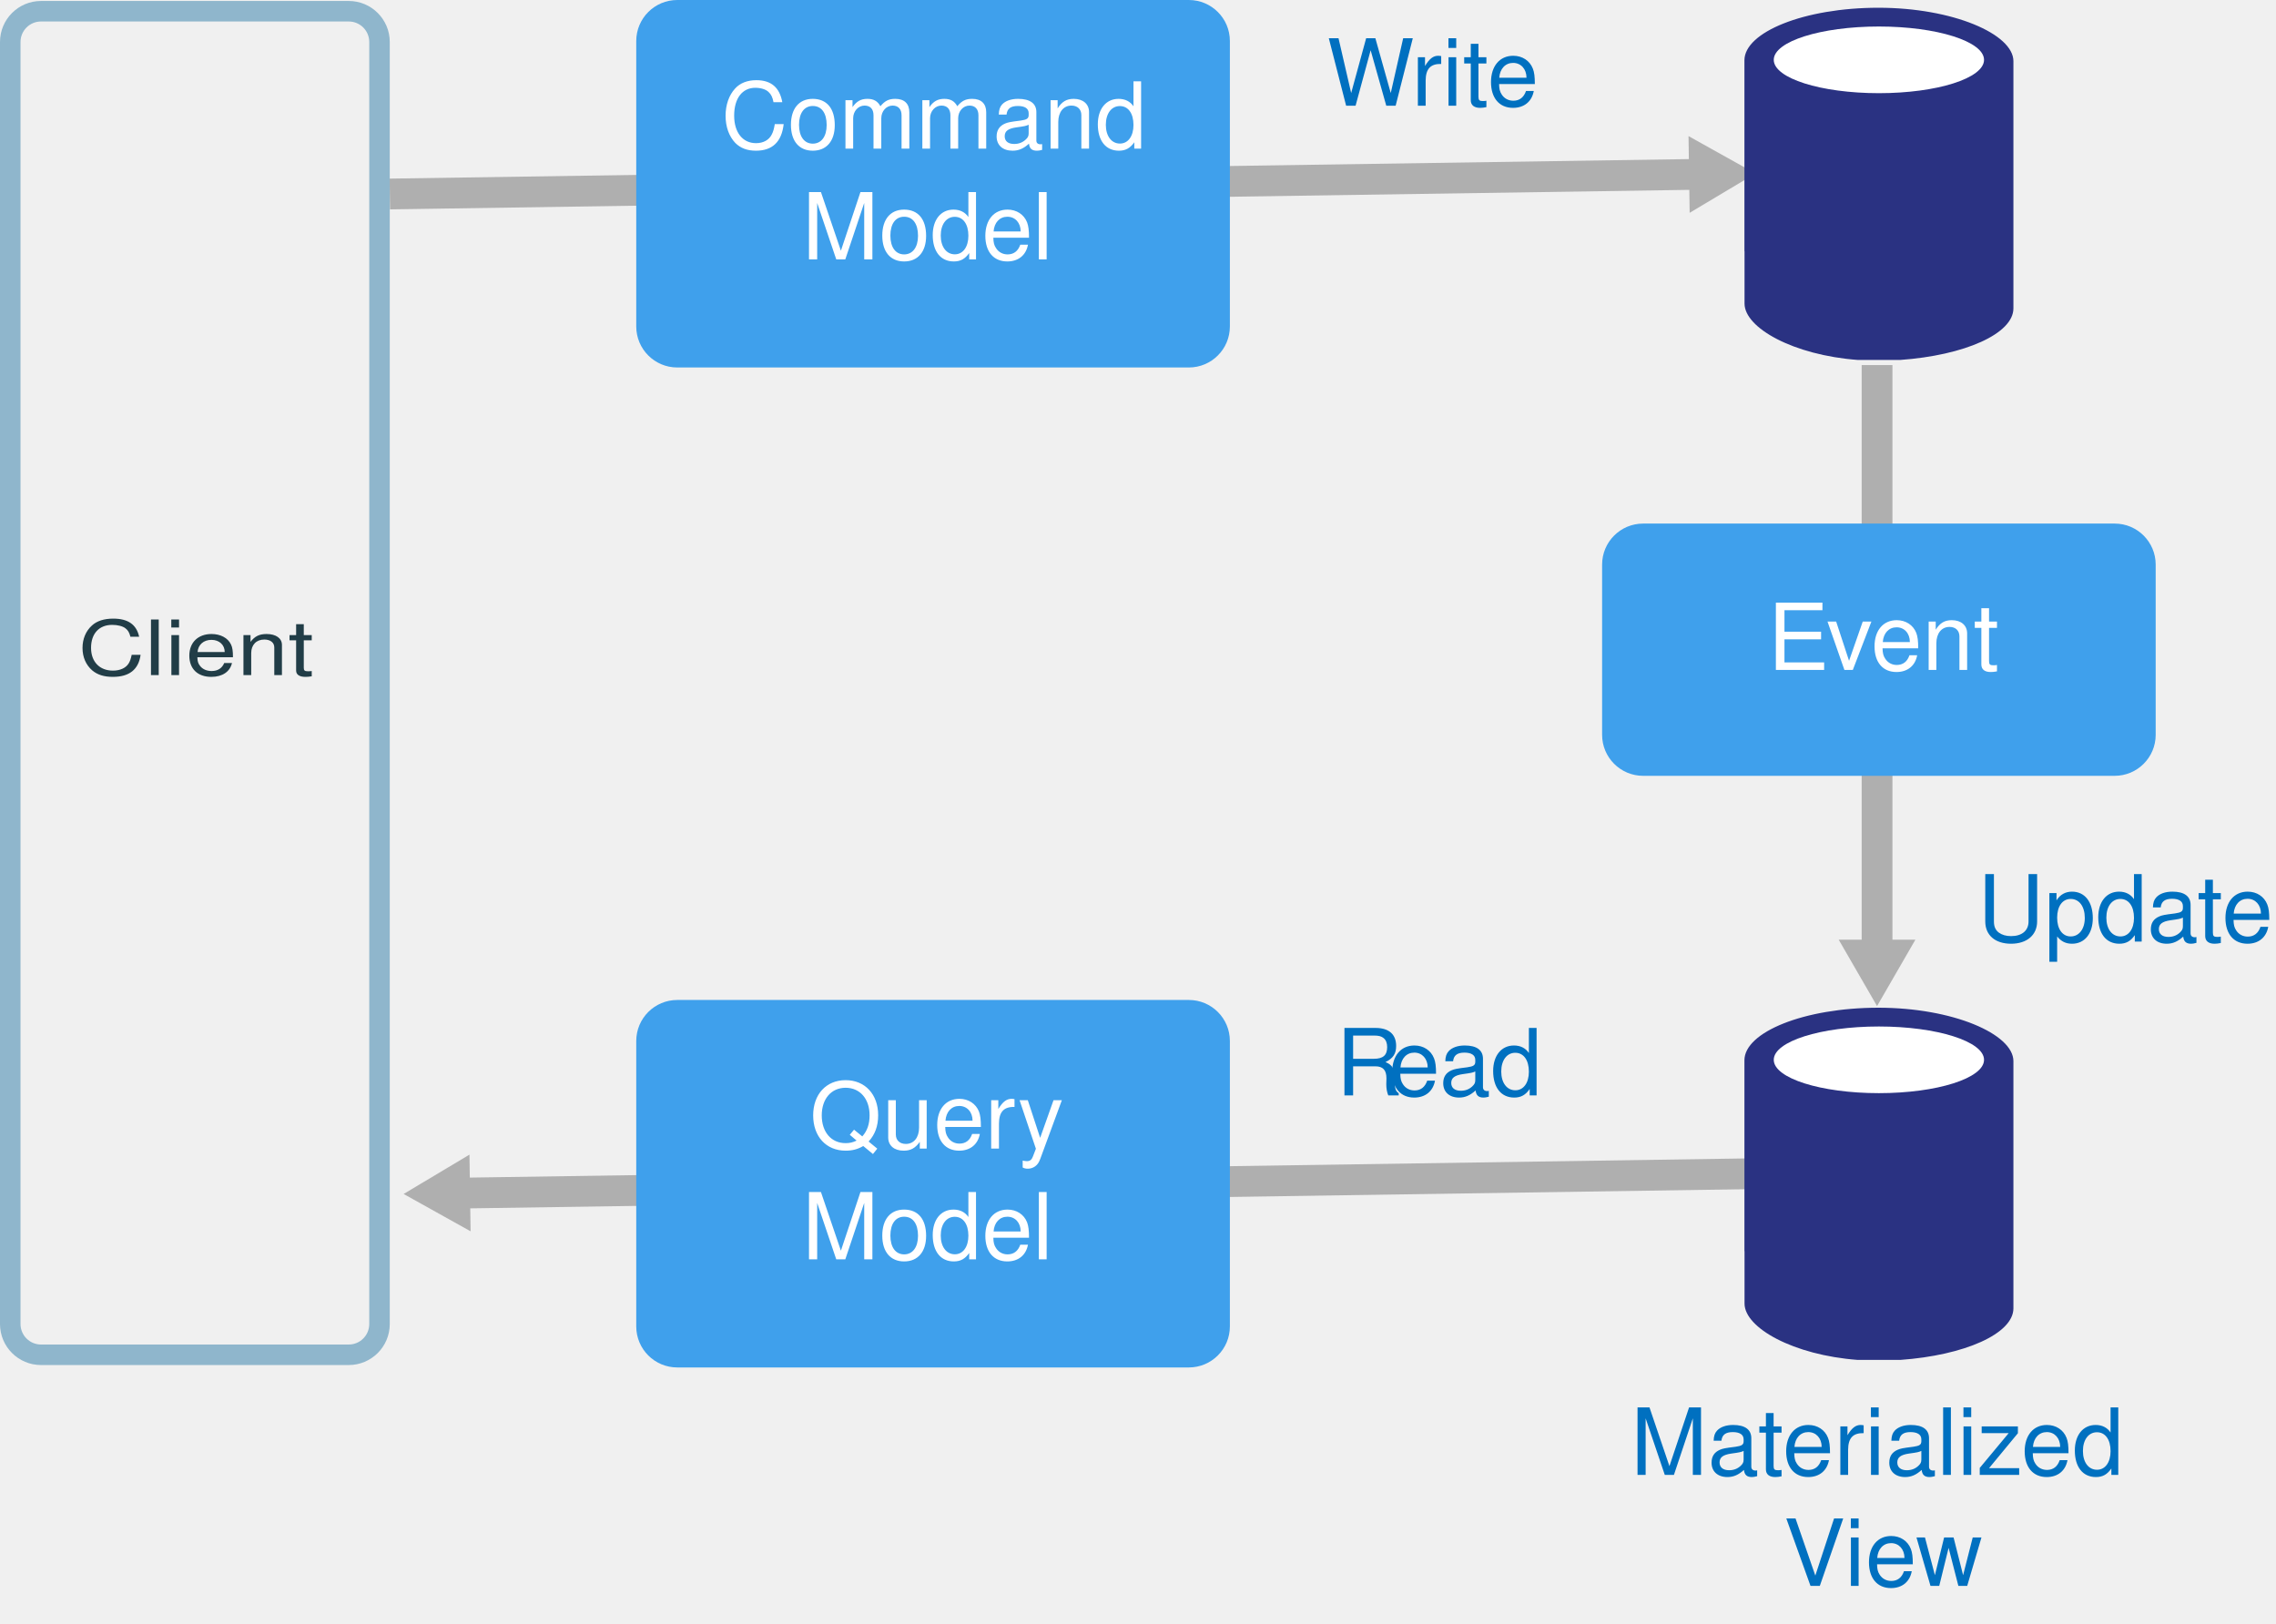
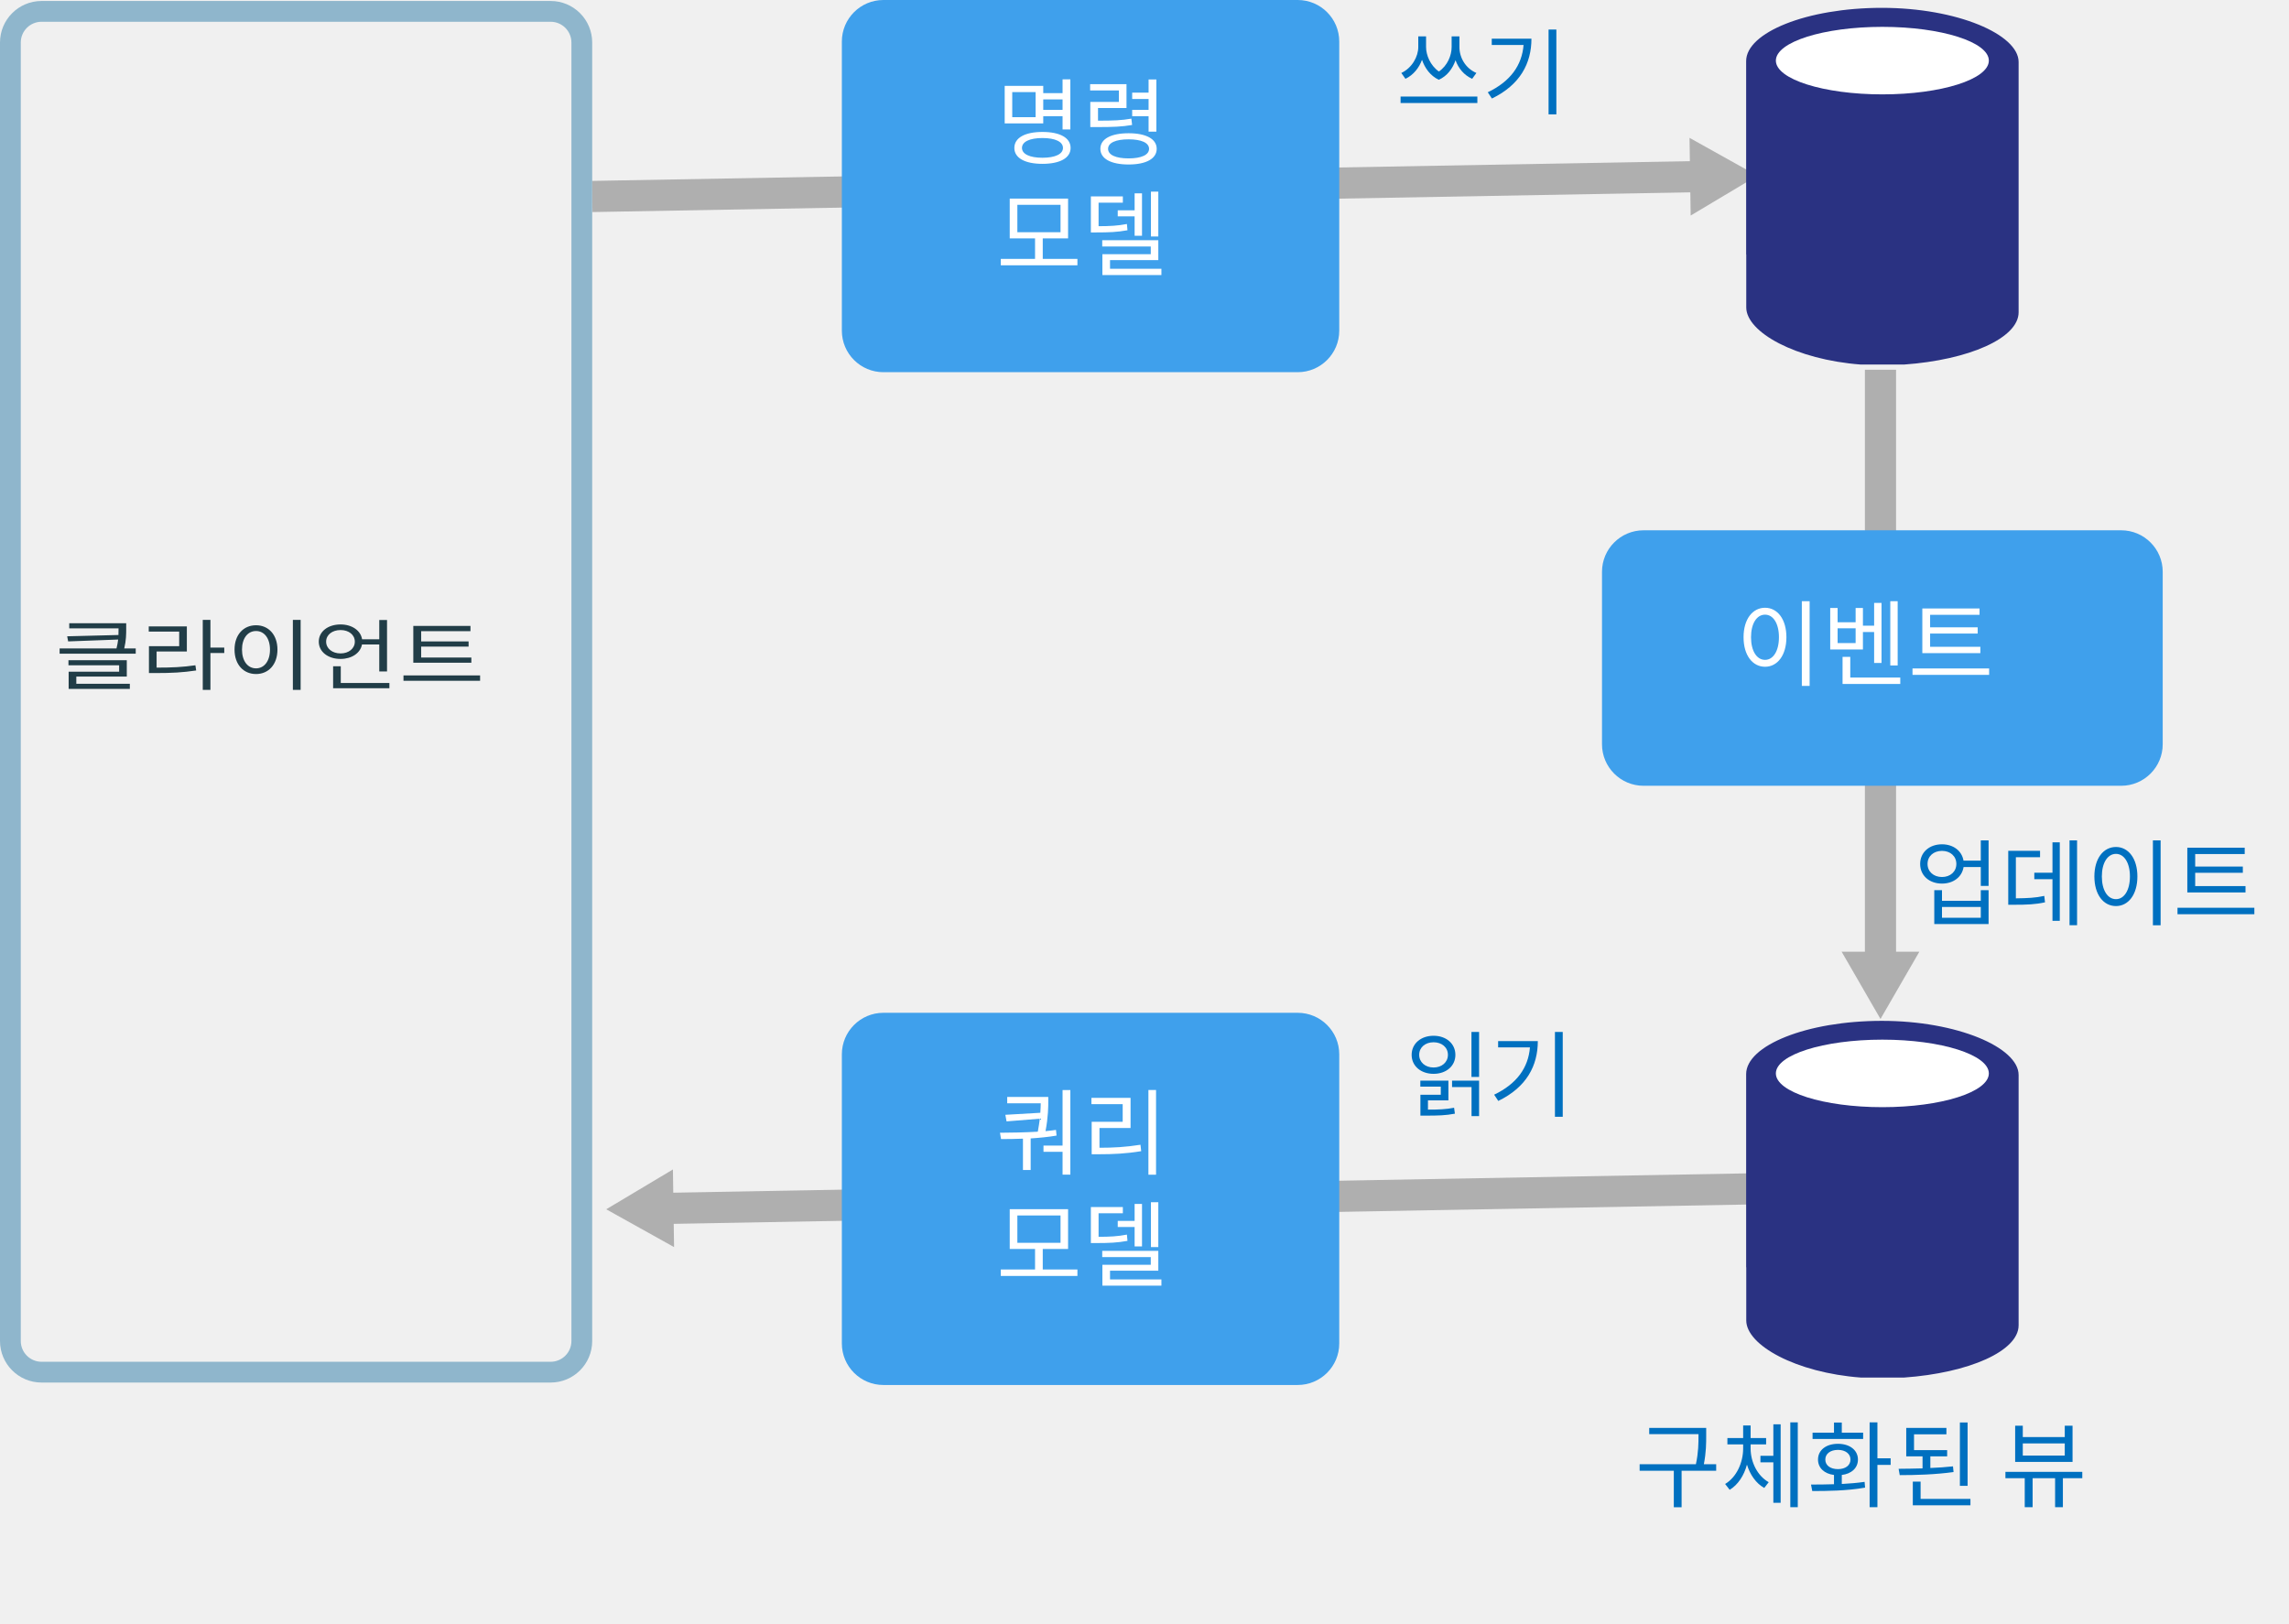
- <svg xmlns="http://www.w3.org/2000/svg" id="Layer_1" data-name="Layer 1" width="443.79" height="316.67" viewBox="0 0 443.79 316.67">
+ <svg xmlns="http://www.w3.org/2000/svg" viewBox="0 0 440.64 312.58">
  <defs>
-     <style>text{font-family:segoe-ui_normal,Segoe UI,Segoe,Segoe WP,Helvetica Neue,Helvetica,sans-serif;}.cls-1{fill:none;stroke:#afafaf;stroke-miterlimit:10;stroke-width:6px;}.cls-2{fill:#afafaf;}.cls-3{fill:#3fa0ec;}.cls-4{font-size:18px;}.cls-4,.cls-8{fill:#fff;}.cls-5{fill:#8fb6cc;}.cls-6{font-size:14.87px;fill:#213d47;}.cls-7{fill:#2a3282;}.cls-9{font-size:18.04px;fill:#0070c0;}.cls-10{letter-spacing:-0.03em;}</style>
+     <style>.cls-1{fill:none;stroke:#afafaf;stroke-miterlimit:10;stroke-width:6px;}.cls-2{fill:#afafaf;}.cls-3{fill:#3fa0ec;}.cls-4{fill:#8fb6cc;}.cls-5{fill:#2a3282;}.cls-12,.cls-6,.cls-8{fill:#fff;}.cls-10,.cls-11,.cls-7,.cls-8,.cls-9{isolation:isolate;}.cls-7{font-size:14.87px;fill:#213d47;}.cls-11,.cls-12,.cls-13,.cls-7,.cls-8,.cls-9{font-family:MalgunGothic, Malgun Gothic;}.cls-12,.cls-8{font-size:18px;}.cls-11,.cls-13,.cls-9{font-size:18.04px;fill:#0070c0;}.cls-11{letter-spacing:-0.03em;}</style>
  </defs>
-   <line class="cls-1" x1="89.46" y1="232.67" x2="345" y2="228.83" />
-   <polygon class="cls-2" points="91.76 240.11 78.7 232.83 91.54 225.16 91.76 240.11" />
-   <line class="cls-1" x1="366" y1="71.19" x2="366" y2="185.43" />
-   <polygon class="cls-2" points="358.52 183.24 366 196.19 373.48 183.24 358.52 183.24" />
-   <rect class="cls-3" x="124.06" y="195" width="115.75" height="71.66" rx="8" ry="8" />
-   <text class="cls-4" transform="translate(157.87 223.98)">Query<tspan x="-1.47" y="21.6">Model</tspan>
-   </text>
-   <line class="cls-1" x1="76" y1="37.83" x2="331.54" y2="33.99" />
-   <polygon class="cls-2" points="329.46 41.5 342.3 33.83 329.24 26.54 329.46 41.5" />
-   <path class="cls-5" d="M240,184a4,4,0,0,1,4,4V438a4,4,0,0,1-4,4H180a4,4,0,0,1-4-4V188a4,4,0,0,1,4-4h60m0-4H180a8,8,0,0,0-8,8V438a8,8,0,0,0,8,8h60a8,8,0,0,0,8-8V188a8,8,0,0,0-8-8Z" transform="translate(-172 -179.81)" />
-   <text class="cls-6" transform="translate(15.22 131.65) scale(1.21 1)">Client</text>
-   <rect class="cls-3" x="124.06" width="115.75" height="71.66" rx="8" ry="8" />
-   <text class="cls-4" transform="translate(140.62 28.98)">Command<tspan x="15.78" y="21.6">Model</tspan>
-   </text>
-   <path class="cls-7" d="M512.16,228.77V239c0,4.76,9.53,10.06,22.07,11h8.29c12.54-.89,22.07-5.11,22.07-10.06v-48.2c0-5.3-11.84-10.42-26.32-10.42s-26.13,4.76-26.13,10.25v21.53l0,15.7Z" transform="translate(-172 -179.81)" />
-   <ellipse class="cls-8" cx="366.36" cy="11.67" rx="20.5" ry="6.5" />
-   <path class="cls-7" d="M512.16,423.77V434c0,4.76,9.53,10.06,22.07,11h8.29c12.54-.89,22.07-5.11,22.07-10.06v-48.2c0-5.3-11.84-10.42-26.32-10.42s-26.13,4.76-26.13,10.25v21.53l0,15.7Z" transform="translate(-172 -179.81)" />
-   <ellipse class="cls-8" cx="366.36" cy="206.67" rx="20.5" ry="6.5" />
-   <rect class="cls-3" x="312.39" y="102.1" width="107.94" height="49.19" rx="8" ry="8" />
-   <text class="cls-4" transform="translate(344.65 130.64)">Event</text>
-   <text class="cls-9" transform="translate(258.71 20.61)">Write</text>
-   <text class="cls-9" transform="translate(260.48 213.61)">
-     <tspan class="cls-10">R</tspan>
-     <tspan x="10.26" y="0">ead</tspan>
-   </text>
-   <text class="cls-9" transform="translate(317.94 287.61)">Materialized<tspan x="29.82" y="21.65">View</tspan>
-   </text>
-   <text class="cls-9" transform="translate(385.57 183.61)">Update</text>
+   <g id="Shapes">
+     <line class="cls-1" x1="127.46" y1="232.67" x2="341" y2="228.83" />
+     <polygon class="cls-2" points="129.76 240.11 116.7 232.83 129.54 225.16 129.76 240.11" />
+     <line class="cls-1" x1="362" y1="71.19" x2="362" y2="185.43" />
+     <polygon class="cls-2" points="354.52 183.24 362 196.19 369.48 183.24 354.52 183.24" />
+     <rect class="cls-3" x="162.06" y="195" width="95.75" height="71.66" rx="8" ry="8" />
+     <line class="cls-1" x1="114" y1="37.83" x2="327.54" y2="33.99" />
+     <polygon class="cls-2" points="325.46 41.5 338.3 33.83 325.24 26.54 325.46 41.5" />
+     <path class="cls-4" d="M106,4.19a4,4,0,0,1,4,4v250a4,4,0,0,1-4,4H8a4,4,0,0,1-4-4V8.19a4,4,0,0,1,4-4h98m0-4H8a8,8,0,0,0-8,8v250a8,8,0,0,0,8,8h98a8,8,0,0,0,8-8V8.19A8,8,0,0,0,106,.19Z" />
+     <rect class="cls-3" x="162.06" width="95.75" height="71.66" rx="8" ry="8" />
+     <path class="cls-5" d="M336.16,49V59.19c0,4.76,9.53,10.06,22.07,11h8.29c12.54-.89,22.07-5.11,22.07-10.06V11.93c0-5.3-11.84-10.42-26.32-10.42s-26.13,4.76-26.13,10.25V49Z" />
+     <ellipse class="cls-6" cx="362.36" cy="11.67" rx="20.5" ry="6.5" />
+     <path class="cls-5" d="M336.16,244v10.23c0,4.76,9.53,10.06,22.07,11h8.29c12.54-.89,22.07-5.11,22.07-10.06v-48.2c0-5.3-11.84-10.42-26.32-10.42s-26.13,4.76-26.13,10.25V244Z" />
+     <ellipse class="cls-6" cx="362.36" cy="206.67" rx="20.5" ry="6.5" />
+     <rect class="cls-3" x="308.39" y="102.1" width="107.94" height="49.19" rx="8" ry="8" />
+   </g>
+   <g id="txt">
+     <text class="cls-7" transform="translate(10.55 131.65) scale(1.21 1)">클라이언트</text>
+     <text class="cls-8" transform="translate(334.14 130.64)">이벤트</text>
+     <text class="cls-9" transform="translate(268.71 20.61)">쓰기</text>
+     <g class="cls-10">
+       <text class="cls-11" transform="translate(270.48 213.61)">읽기</text>
+     </g>
+     <text class="cls-9" transform="translate(368.48 176.73)">업데이트</text>
+     <text class="cls-12" transform="translate(191.75 30.17)">명령 <tspan x="0" y="21.6">모델</tspan>
+     </text>
+     <text class="cls-12" transform="translate(191.75 224.75)">쿼리 <tspan x="0" y="21.6">모델</tspan>
+     </text>
+     <text class="cls-13" transform="translate(314.73 288.78)">구체화된 뷰</text>
+   </g>
</svg>
